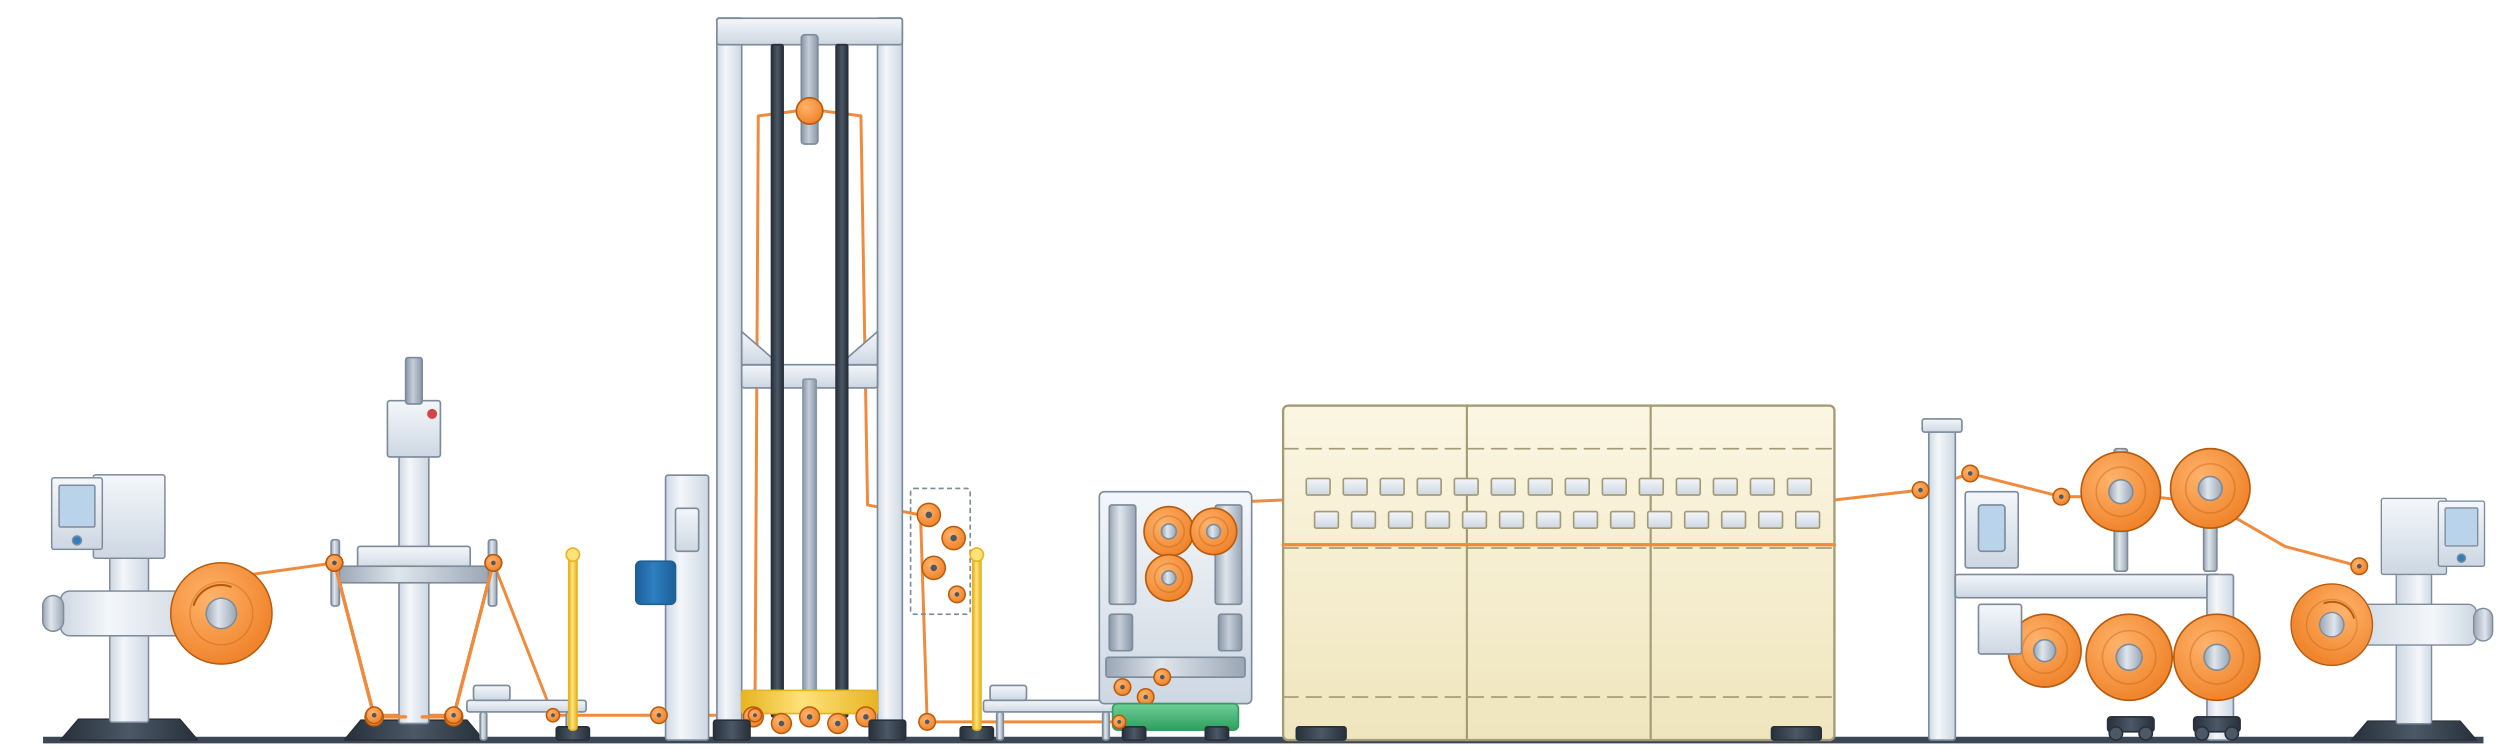
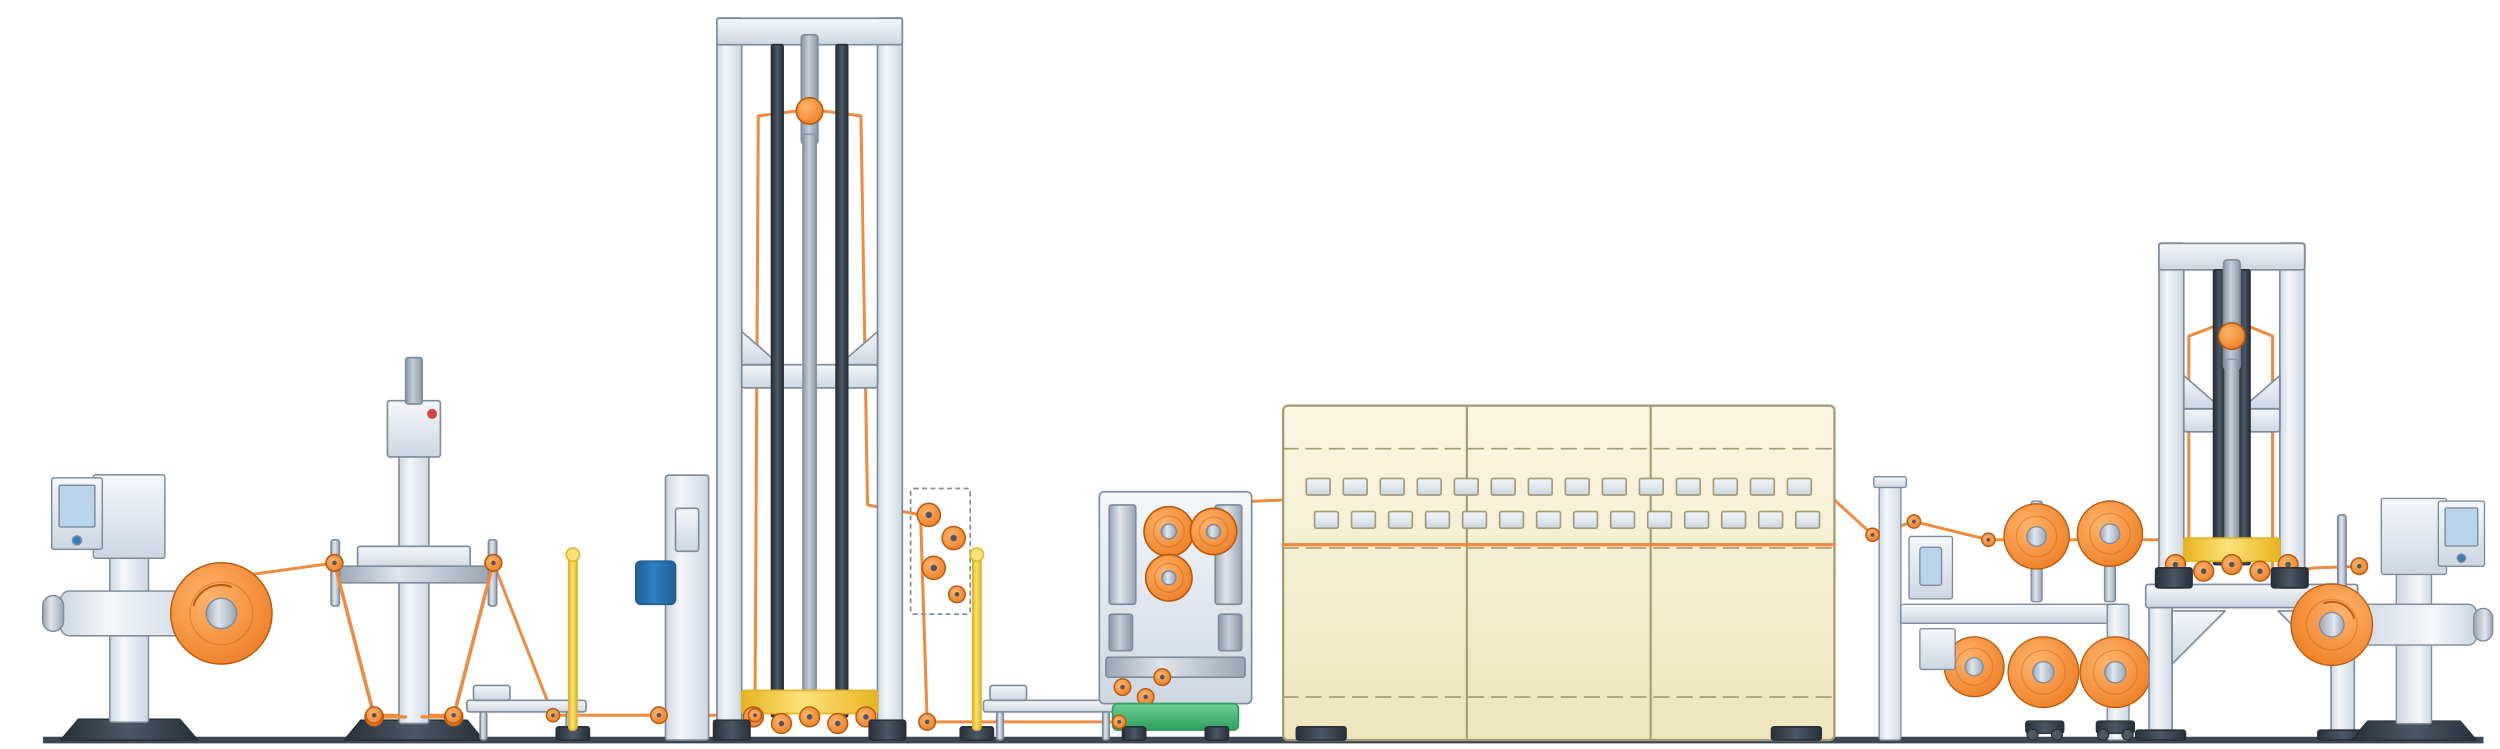
<svg xmlns="http://www.w3.org/2000/svg" viewBox="0 0 1510 452" width="1510" height="452">
  <defs>
    <linearGradient id="gBody" x1="0" y1="0" x2="0" y2="1">
      <stop offset="0" stop-color="#f4f7fa" />
      <stop offset="1" stop-color="#cdd7e2" />
    </linearGradient>
    <linearGradient id="gBodyH" x1="0" y1="0" x2="1" y2="0">
      <stop offset="0" stop-color="#cdd7e2" />
      <stop offset="0.35" stop-color="#f4f7fa" />
      <stop offset="1" stop-color="#cdd7e2" />
    </linearGradient>
    <linearGradient id="gSteel" x1="0" y1="0" x2="1" y2="0">
      <stop offset="0" stop-color="#9aa6b4" />
      <stop offset="0.4" stop-color="#dfe5ec" />
      <stop offset="1" stop-color="#9aa6b4" />
    </linearGradient>
    <linearGradient id="gRam" x1="0" y1="0" x2="1" y2="0">
      <stop offset="0" stop-color="#8896a6" />
      <stop offset="0.45" stop-color="#c5ced8" />
      <stop offset="1" stop-color="#8896a6" />
    </linearGradient>
    <linearGradient id="gDark" x1="0" y1="0" x2="1" y2="0">
      <stop offset="0" stop-color="#27303a" />
      <stop offset="0.5" stop-color="#4b5866" />
      <stop offset="1" stop-color="#27303a" />
    </linearGradient>
    <linearGradient id="gOven" x1="0" y1="0" x2="0" y2="1">
      <stop offset="0" stop-color="#fbf6e2" />
      <stop offset="1" stop-color="#efe5bd" />
    </linearGradient>
    <linearGradient id="gYellow" x1="0" y1="0" x2="1" y2="0">
      <stop offset="0" stop-color="#e6b422" />
      <stop offset="0.45" stop-color="#ffe27a" />
      <stop offset="1" stop-color="#e6b422" />
    </linearGradient>
    <linearGradient id="gGreen" x1="0" y1="0" x2="0" y2="1">
      <stop offset="0" stop-color="#6fcf97" />
      <stop offset="1" stop-color="#2f9e5f" />
    </linearGradient>
    <linearGradient id="gBlue" x1="0" y1="0" x2="1" y2="0">
      <stop offset="0" stop-color="#1d5f98" />
      <stop offset="0.45" stop-color="#2f7fc1" />
      <stop offset="1" stop-color="#1d5f98" />
    </linearGradient>
    <radialGradient id="gFab" cx="0.38" cy="0.35" r="0.8">
      <stop offset="0" stop-color="#ffb36b" />
      <stop offset="1" stop-color="#ec7a1e" />
    </radialGradient>
  </defs>
  <line x1="26" y1="447" x2="1500" y2="447" stroke="#3c4754" stroke-width="4" stroke-linecap="butt" />
  <polyline points="130,350 202,340 226,432 274,432 298,340" fill="none" stroke="#f08a3c" stroke-width="1.8" stroke-linejoin="round" stroke-linecap="round" />
  <polyline points="298,340 334,432 398,432 456,432" fill="none" stroke="#f08a3c" stroke-width="1.8" stroke-linejoin="round" stroke-linecap="round" />
  <polyline points="456,432 458,70 489,66 520,70 524,305 556,311 560,436" fill="none" stroke="#f08a3c" stroke-width="1.8" stroke-linejoin="round" stroke-linecap="round" />
  <polyline points="560,436 636,436 676,436 690,334 712,334" fill="none" stroke="#f08a3c" stroke-width="1.8" stroke-linejoin="round" stroke-linecap="round" />
-   <polyline points="728,304 775,302 1108,302 1160,296 1190,286 1245,300 1300,300" fill="none" stroke="#f08a3c" stroke-width="1.8" stroke-linejoin="round" stroke-linecap="round" />
-   <polyline points="1300,300 1335,304 1380,330 1425,342" fill="none" stroke="#f08a3c" stroke-width="1.8" stroke-linejoin="round" stroke-linecap="round" />
+   <polyline points="728,304 775,302 1108,302 1131,323 1156,315 1201,326 1250,326 1322.04,326" fill="none" stroke="#f08a3c" stroke-width="1.8" stroke-linejoin="round" stroke-linecap="round" />
+   <polyline points="1322.04,326 1322.04,203 1348,193 1372.64,203 1372.64,347 1398,343 1425,342" fill="none" stroke="#f08a3c" stroke-width="1.8" stroke-linejoin="round" stroke-linecap="round" />
  <g transform="translate(78 447) scale(0.9 0.9)">
    <polygon points="-46,0 -34,-14 34,-14 46,0" fill="url(#gDark)" stroke="#27303a" stroke-width="1" stroke-linejoin="round" />
    <rect x="-13" y="-170" width="26" height="158" rx="1.5" fill="url(#gBodyH)" stroke="#7d8b9b" stroke-width="1" />
    <rect x="-24" y="-178" width="48" height="56" rx="1.5" fill="url(#gBody)" stroke="#7d8b9b" stroke-width="1" />
    <rect x="-52" y="-176" width="34" height="48" rx="1.5" fill="url(#gBody)" stroke="#7d8b9b" stroke-width="1" />
    <rect x="-47" y="-171" width="24" height="28" rx="1" fill="#b9d4ea" stroke="#7d8b9b" stroke-width="1" />
    <circle cx="-35" cy="-134" r="3" fill="#2f7fc1" stroke="#7d8b9b" stroke-width="1" />
    <rect x="-46" y="-100" width="92" height="30" rx="6" fill="url(#gBodyH)" stroke="#7d8b9b" stroke-width="1" />
    <rect x="-58" y="-97" width="14" height="24" rx="7" fill="url(#gSteel)" stroke="#7d8b9b" stroke-width="1" />
    <rect x="44" y="-97" width="14" height="24" rx="7" fill="url(#gSteel)" stroke="#7d8b9b" stroke-width="1" />
    <circle cx="61.9" cy="-85" r="34" fill="url(#gFab)" stroke="#b85a0c" stroke-width="1" />
    <circle cx="61.9" cy="-85" r="21.08" fill="none" stroke="#b85a0c" stroke-opacity="0.35" stroke-width="1" />
    <circle cx="61.9" cy="-85" r="10.2" fill="url(#gSteel)" stroke="#7d8b9b" stroke-width="1" />
    <path d="M 43.2 -90.1 A 19.04 19.04 0 0 1 68.7 -102.68" fill="none" stroke="#b85a0c" stroke-width="1.4" marker-end="url(#none)" />
  </g>
  <g transform="translate(250 447) scale(1 1)">
    <polygon points="-42,0 -32,-12 32,-12 42,0" fill="url(#gDark)" stroke="#27303a" stroke-width="1" stroke-linejoin="round" />
    <rect x="-9" y="-187" width="18" height="177" rx="1.5" fill="url(#gBodyH)" stroke="#7d8b9b" stroke-width="1" />
    <rect x="-16" y="-205" width="32" height="34" rx="1.5" fill="url(#gBody)" stroke="#7d8b9b" stroke-width="1" />
    <rect x="-5" y="-231" width="10" height="28" rx="1.5" fill="url(#gRam)" stroke="#7d8b9b" stroke-width="1" />
    <rect x="-34" y="-117" width="68" height="14" rx="1.5" fill="url(#gBody)" stroke="#7d8b9b" stroke-width="1" />
    <rect x="-46" y="-105" width="92" height="10" rx="2" fill="url(#gSteel)" stroke="#7d8b9b" stroke-width="1" />
    <circle cx="11" cy="-197" r="2.5" fill="#d64545" stroke="#d64545" stroke-width="1" />
    <rect x="-50" y="-121" width="5" height="40" rx="1.5" fill="url(#gSteel)" stroke="#7d8b9b" stroke-width="1" />
    <rect x="45" y="-121" width="5" height="40" rx="1.5" fill="url(#gSteel)" stroke="#7d8b9b" stroke-width="1" />
    <polyline points="-48,-107 -24,-14 -5,-14" fill="none" stroke="#f08a3c" stroke-width="2" stroke-linejoin="round" stroke-linecap="round" />
    <polyline points="5,-14 24,-14 48,-107" fill="none" stroke="#f08a3c" stroke-width="2" stroke-linejoin="round" stroke-linecap="round" />
    <circle cx="-48" cy="-107" r="5" fill="url(#gFab)" stroke="#b85a0c" stroke-width="0.9" />
    <circle cx="-48" cy="-107" r="1.4" fill="#4b5866" />
    <circle cx="48" cy="-107" r="5" fill="url(#gFab)" stroke="#b85a0c" stroke-width="0.9" />
    <circle cx="48" cy="-107" r="1.4" fill="#4b5866" />
    <circle cx="-24" cy="-14" r="5.5" fill="url(#gFab)" stroke="#b85a0c" stroke-width="0.9" />
    <circle cx="-24" cy="-14" r="1.54" fill="#4b5866" />
    <circle cx="24" cy="-14" r="5.5" fill="url(#gFab)" stroke="#b85a0c" stroke-width="0.9" />
    <circle cx="24" cy="-14" r="1.54" fill="#4b5866" />
  </g>
  <g transform="translate(318 447) scale(1 1)">
    <rect x="-36" y="-24" width="72" height="7" rx="1.5" fill="url(#gBody)" stroke="#7d8b9b" stroke-width="1" />
    <rect x="-28" y="-17" width="4" height="17" rx="1.5" fill="url(#gSteel)" stroke="#7d8b9b" stroke-width="1" />
    <rect x="24" y="-17" width="4" height="17" rx="1.5" fill="url(#gSteel)" stroke="#7d8b9b" stroke-width="1" />
    <rect x="-32" y="-33" width="22" height="9" rx="1.5" fill="url(#gBody)" stroke="#7d8b9b" stroke-width="1" />
  </g>
  <g transform="translate(346 447) scale(1 1)">
    <rect x="-10" y="-8" width="20" height="8" rx="1.5" fill="url(#gDark)" stroke="#27303a" stroke-width="1" />
    <rect x="-2.5" y="-112" width="5" height="106" rx="2" fill="url(#gYellow)" stroke="#e6b422" stroke-width="1" />
    <circle cx="0" cy="-112" r="4" fill="#ffe27a" stroke="#e6b422" stroke-width="1" />
  </g>
  <rect x="402" y="287" width="26" height="160" rx="1.5" fill="url(#gBodyH)" stroke="#7d8b9b" stroke-width="1" />
  <rect x="384" y="339" width="24" height="26" rx="3" fill="url(#gBlue)" stroke="#1d5f98" stroke-width="1" />
  <rect x="408" y="307" width="14" height="26" rx="1.5" fill="url(#gBody)" stroke="#7d8b9b" stroke-width="1" />
  <g transform="translate(489 447) scale(1 1)">
    <rect x="-56" y="-436" width="15" height="436" rx="1" fill="url(#gBodyH)" stroke="#7d8b9b" stroke-width="1" />
    <rect x="41" y="-436" width="15" height="436" rx="1" fill="url(#gBodyH)" stroke="#7d8b9b" stroke-width="1" />
    <rect x="-56" y="-436" width="112" height="16" rx="1.5" fill="url(#gBody)" stroke="#7d8b9b" stroke-width="1" />
    <rect x="-41" y="-226.72" width="82" height="14" rx="1.5" fill="url(#gBody)" stroke="#7d8b9b" stroke-width="1" />
    <polygon points="-41,-226.72 -41,-246.72 -18,-226.72" fill="url(#gBody)" stroke="#7d8b9b" stroke-width="1" stroke-linejoin="round" />
    <polygon points="41,-226.72 41,-246.72 18,-226.72" fill="url(#gBody)" stroke="#7d8b9b" stroke-width="1" stroke-linejoin="round" />
    <rect x="-23" y="-420" width="7" height="406" rx="1" fill="url(#gDark)" stroke="#27303a" stroke-width="1" />
    <rect x="16" y="-420" width="7" height="406" rx="1" fill="url(#gDark)" stroke="#27303a" stroke-width="1" />
    <rect x="-5" y="-426" width="10" height="66" rx="2" fill="url(#gRam)" stroke="#7d8b9b" stroke-width="1" />
-     <rect x="-4" y="-218" width="8" height="194" rx="1" fill="url(#gRam)" stroke="#8896a6" stroke-width="1" />
+     <rect x="-4" y="-366" width="8" height="342" rx="1" fill="url(#gRam)" stroke="#8896a6" stroke-width="1" />
    <circle cx="0" cy="-380" r="8" fill="url(#gFab)" stroke="#b85a0c" stroke-width="1" />
    <rect x="-41" y="-30" width="82" height="14" rx="1.5" fill="url(#gYellow)" stroke="#e6b422" stroke-width="1" />
    <circle cx="-34" cy="-14" r="6" fill="url(#gFab)" stroke="#b85a0c" stroke-width="0.9" />
    <circle cx="-34" cy="-14" r="1.68" fill="#4b5866" />
    <circle cx="-17" cy="-10" r="6" fill="url(#gFab)" stroke="#b85a0c" stroke-width="0.9" />
    <circle cx="-17" cy="-10" r="1.68" fill="#4b5866" />
    <circle cx="0" cy="-14" r="6" fill="url(#gFab)" stroke="#b85a0c" stroke-width="0.9" />
    <circle cx="0" cy="-14" r="1.68" fill="#4b5866" />
    <circle cx="17" cy="-10" r="6" fill="url(#gFab)" stroke="#b85a0c" stroke-width="0.9" />
    <circle cx="17" cy="-10" r="1.68" fill="#4b5866" />
    <circle cx="34" cy="-14" r="6" fill="url(#gFab)" stroke="#b85a0c" stroke-width="0.9" />
    <circle cx="34" cy="-14" r="1.68" fill="#4b5866" />
    <rect x="-58" y="-12" width="22" height="12" rx="1.5" fill="url(#gDark)" stroke="#27303a" stroke-width="1" />
    <rect x="36" y="-12" width="22" height="12" rx="1.5" fill="url(#gDark)" stroke="#27303a" stroke-width="1" />
  </g>
  <g transform="translate(550 371) scale(1 1)">
    <rect x="0" y="-76" width="36" height="76" rx="2" fill="none" stroke="#7d8b9b" stroke-width="1" stroke-dasharray="3 2" />
    <circle cx="11" cy="-60" r="7" fill="url(#gFab)" stroke="#b85a0c" stroke-width="0.9" />
    <circle cx="11" cy="-60" r="1.96" fill="#4b5866" />
    <circle cx="26" cy="-46" r="7" fill="url(#gFab)" stroke="#b85a0c" stroke-width="0.9" />
    <circle cx="26" cy="-46" r="1.96" fill="#4b5866" />
    <circle cx="14" cy="-28" r="7" fill="url(#gFab)" stroke="#b85a0c" stroke-width="0.9" />
    <circle cx="14" cy="-28" r="1.96" fill="#4b5866" />
    <circle cx="28" cy="-12" r="5" fill="url(#gFab)" stroke="#b85a0c" stroke-width="0.9" />
    <circle cx="28" cy="-12" r="1.4" fill="#4b5866" />
  </g>
  <g transform="translate(590 447) scale(1 1)">
    <rect x="-10" y="-8" width="20" height="8" rx="1.5" fill="url(#gDark)" stroke="#27303a" stroke-width="1" />
    <rect x="-2.5" y="-112" width="5" height="106" rx="2" fill="url(#gYellow)" stroke="#e6b422" stroke-width="1" />
    <circle cx="0" cy="-112" r="4" fill="#ffe27a" stroke="#e6b422" stroke-width="1" />
  </g>
  <g transform="translate(636 447) scale(1 1)">
    <rect x="-42" y="-24" width="84" height="7" rx="1.5" fill="url(#gBody)" stroke="#7d8b9b" stroke-width="1" />
    <rect x="-34" y="-17" width="4" height="17" rx="1.5" fill="url(#gSteel)" stroke="#7d8b9b" stroke-width="1" />
    <rect x="30" y="-17" width="4" height="17" rx="1.5" fill="url(#gSteel)" stroke="#7d8b9b" stroke-width="1" />
    <rect x="-38" y="-33" width="22" height="9" rx="1.5" fill="url(#gBody)" stroke="#7d8b9b" stroke-width="1" />
  </g>
  <g transform="translate(710 447) scale(1 1)">
    <rect x="-46" y="-150" width="92" height="128" rx="3" fill="url(#gBody)" stroke="#7d8b9b" stroke-width="1" />
    <rect x="-40" y="-142" width="16" height="60" rx="1.5" fill="url(#gSteel)" stroke="#7d8b9b" stroke-width="1" />
    <rect x="24" y="-142" width="16" height="60" rx="1.5" fill="url(#gSteel)" stroke="#7d8b9b" stroke-width="1" />
    <rect x="-40" y="-76" width="14" height="22" rx="1.5" fill="url(#gRam)" stroke="#7d8b9b" stroke-width="1" />
    <rect x="26" y="-76" width="14" height="22" rx="1.5" fill="url(#gRam)" stroke="#7d8b9b" stroke-width="1" />
    <circle cx="-4" cy="-126" r="15" fill="url(#gFab)" stroke="#b85a0c" stroke-width="1" />
    <circle cx="-4" cy="-126" r="9.3" fill="none" stroke="#b85a0c" stroke-opacity="0.35" stroke-width="1" />
    <circle cx="-4" cy="-126" r="4.5" fill="url(#gSteel)" stroke="#7d8b9b" stroke-width="1" />
    <circle cx="23" cy="-126" r="14" fill="url(#gFab)" stroke="#b85a0c" stroke-width="1" />
    <circle cx="23" cy="-126" r="8.68" fill="none" stroke="#b85a0c" stroke-opacity="0.35" stroke-width="1" />
    <circle cx="23" cy="-126" r="4.2" fill="url(#gSteel)" stroke="#7d8b9b" stroke-width="1" />
    <circle cx="-4" cy="-98" r="14" fill="url(#gFab)" stroke="#b85a0c" stroke-width="1" />
    <circle cx="-4" cy="-98" r="8.68" fill="none" stroke="#b85a0c" stroke-opacity="0.35" stroke-width="1" />
    <circle cx="-4" cy="-98" r="4.2" fill="url(#gSteel)" stroke="#7d8b9b" stroke-width="1" />
    <rect x="-42" y="-50" width="84" height="12" rx="1.5" fill="url(#gSteel)" stroke="#7d8b9b" stroke-width="1" />
    <circle cx="-32" cy="-32" r="5" fill="url(#gFab)" stroke="#b85a0c" stroke-width="0.9" />
    <circle cx="-32" cy="-32" r="1.4" fill="#4b5866" />
    <circle cx="-18" cy="-26" r="5" fill="url(#gFab)" stroke="#b85a0c" stroke-width="0.9" />
    <circle cx="-18" cy="-26" r="1.4" fill="#4b5866" />
    <circle cx="-8" cy="-38" r="5" fill="url(#gFab)" stroke="#b85a0c" stroke-width="0.9" />
    <circle cx="-8" cy="-38" r="1.4" fill="#4b5866" />
    <rect x="-38" y="-22" width="76" height="16" rx="3" fill="url(#gGreen)" stroke="#2f9e5f" stroke-width="1" />
    <rect x="-32" y="-8" width="14" height="8" rx="1.5" fill="url(#gDark)" stroke="#27303a" stroke-width="1" />
    <rect x="18" y="-8" width="14" height="8" rx="1.5" fill="url(#gDark)" stroke="#27303a" stroke-width="1" />
  </g>
  <g transform="translate(775 447) scale(1 1)">
    <rect x="0" y="-202" width="333" height="202" rx="3" fill="url(#gOven)" stroke="#a39a76" stroke-width="1.4" />
    <line x1="111" y1="-202" x2="111" y2="0" stroke="#a39a76" stroke-width="1.3" stroke-linecap="round" />
    <line x1="222" y1="-202" x2="222" y2="0" stroke="#a39a76" stroke-width="1.3" stroke-linecap="round" />
    <line x1="0" y1="-176" x2="333" y2="-176" stroke="#a39a76" stroke-width="1" stroke-linecap="round" stroke-dasharray="9 5" />
    <rect x="14" y="-158" width="14.357" height="10" rx="1" fill="url(#gBody)" stroke="#a39a76" stroke-width="1" />
    <rect x="19" y="-138" width="14.357" height="10" rx="1" fill="url(#gBody)" stroke="#a39a76" stroke-width="1" />
    <rect x="36.357" y="-158" width="14.357" height="10" rx="1" fill="url(#gBody)" stroke="#a39a76" stroke-width="1" />
    <rect x="41.357" y="-138" width="14.357" height="10" rx="1" fill="url(#gBody)" stroke="#a39a76" stroke-width="1" />
    <rect x="58.714" y="-158" width="14.357" height="10" rx="1" fill="url(#gBody)" stroke="#a39a76" stroke-width="1" />
    <rect x="63.714" y="-138" width="14.357" height="10" rx="1" fill="url(#gBody)" stroke="#a39a76" stroke-width="1" />
    <rect x="81.071" y="-158" width="14.357" height="10" rx="1" fill="url(#gBody)" stroke="#a39a76" stroke-width="1" />
    <rect x="86.071" y="-138" width="14.357" height="10" rx="1" fill="url(#gBody)" stroke="#a39a76" stroke-width="1" />
    <rect x="103.429" y="-158" width="14.357" height="10" rx="1" fill="url(#gBody)" stroke="#a39a76" stroke-width="1" />
    <rect x="108.429" y="-138" width="14.357" height="10" rx="1" fill="url(#gBody)" stroke="#a39a76" stroke-width="1" />
    <rect x="125.786" y="-158" width="14.357" height="10" rx="1" fill="url(#gBody)" stroke="#a39a76" stroke-width="1" />
    <rect x="130.786" y="-138" width="14.357" height="10" rx="1" fill="url(#gBody)" stroke="#a39a76" stroke-width="1" />
    <rect x="148.143" y="-158" width="14.357" height="10" rx="1" fill="url(#gBody)" stroke="#a39a76" stroke-width="1" />
    <rect x="153.143" y="-138" width="14.357" height="10" rx="1" fill="url(#gBody)" stroke="#a39a76" stroke-width="1" />
    <rect x="170.5" y="-158" width="14.357" height="10" rx="1" fill="url(#gBody)" stroke="#a39a76" stroke-width="1" />
    <rect x="175.5" y="-138" width="14.357" height="10" rx="1" fill="url(#gBody)" stroke="#a39a76" stroke-width="1" />
    <rect x="192.857" y="-158" width="14.357" height="10" rx="1" fill="url(#gBody)" stroke="#a39a76" stroke-width="1" />
    <rect x="197.857" y="-138" width="14.357" height="10" rx="1" fill="url(#gBody)" stroke="#a39a76" stroke-width="1" />
    <rect x="215.214" y="-158" width="14.357" height="10" rx="1" fill="url(#gBody)" stroke="#a39a76" stroke-width="1" />
    <rect x="220.214" y="-138" width="14.357" height="10" rx="1" fill="url(#gBody)" stroke="#a39a76" stroke-width="1" />
    <rect x="237.571" y="-158" width="14.357" height="10" rx="1" fill="url(#gBody)" stroke="#a39a76" stroke-width="1" />
    <rect x="242.571" y="-138" width="14.357" height="10" rx="1" fill="url(#gBody)" stroke="#a39a76" stroke-width="1" />
    <rect x="259.929" y="-158" width="14.357" height="10" rx="1" fill="url(#gBody)" stroke="#a39a76" stroke-width="1" />
    <rect x="264.929" y="-138" width="14.357" height="10" rx="1" fill="url(#gBody)" stroke="#a39a76" stroke-width="1" />
    <rect x="282.286" y="-158" width="14.357" height="10" rx="1" fill="url(#gBody)" stroke="#a39a76" stroke-width="1" />
    <rect x="287.286" y="-138" width="14.357" height="10" rx="1" fill="url(#gBody)" stroke="#a39a76" stroke-width="1" />
    <rect x="304.643" y="-158" width="14.357" height="10" rx="1" fill="url(#gBody)" stroke="#a39a76" stroke-width="1" />
    <rect x="309.643" y="-138" width="14.357" height="10" rx="1" fill="url(#gBody)" stroke="#a39a76" stroke-width="1" />
    <line x1="0" y1="-116" x2="333" y2="-116" stroke="#a39a76" stroke-width="1" stroke-linecap="round" stroke-dasharray="9 5" />
    <line x1="0" y1="-118" x2="333" y2="-118" stroke="#f08a3c" stroke-width="2" stroke-linecap="round" />
    <line x1="0" y1="-26" x2="333" y2="-26" stroke="#a39a76" stroke-width="1" stroke-linecap="round" stroke-dasharray="9 5" />
    <rect x="8" y="-8" width="30" height="8" rx="1.5" fill="url(#gDark)" stroke="#27303a" stroke-width="1" />
    <rect x="295" y="-8" width="30" height="8" rx="1.5" fill="url(#gDark)" stroke="#27303a" stroke-width="1" />
  </g>
-   <g transform="translate(1165 447) scale(1 1)">
+   <g transform="translate(1135 447) scale(0.82 0.82)">
    <rect x="0" y="-190" width="16" height="190" rx="1.5" fill="url(#gBodyH)" stroke="#7d8b9b" stroke-width="1" />
    <rect x="-4" y="-194" width="24" height="8" rx="1.5" fill="url(#gBody)" stroke="#7d8b9b" stroke-width="1" />
    <rect x="16" y="-100" width="160" height="14" rx="1.5" fill="url(#gBody)" stroke="#7d8b9b" stroke-width="1" />
    <rect x="168" y="-100" width="16" height="100" rx="1.5" fill="url(#gBodyH)" stroke="#7d8b9b" stroke-width="1" />
    <rect x="112" y="-176" width="8" height="74" rx="1.5" fill="url(#gSteel)" stroke="#7d8b9b" stroke-width="1" />
    <rect x="166" y="-176" width="8" height="74" rx="1.5" fill="url(#gSteel)" stroke="#7d8b9b" stroke-width="1" />
    <circle cx="116" cy="-150" r="24" fill="url(#gFab)" stroke="#b85a0c" stroke-width="1" />
    <circle cx="116" cy="-150" r="14.88" fill="none" stroke="#b85a0c" stroke-opacity="0.35" stroke-width="1" />
    <circle cx="116" cy="-150" r="7.2" fill="url(#gSteel)" stroke="#7d8b9b" stroke-width="1" />
    <circle cx="170" cy="-152" r="24" fill="url(#gFab)" stroke="#b85a0c" stroke-width="1" />
    <circle cx="170" cy="-152" r="14.88" fill="none" stroke="#b85a0c" stroke-opacity="0.35" stroke-width="1" />
    <circle cx="170" cy="-152" r="7.2" fill="url(#gSteel)" stroke="#7d8b9b" stroke-width="1" />
    <circle cx="70" cy="-54" r="22" fill="url(#gFab)" stroke="#b85a0c" stroke-width="1" />
    <circle cx="70" cy="-54" r="13.64" fill="none" stroke="#b85a0c" stroke-opacity="0.35" stroke-width="1" />
    <circle cx="70" cy="-54" r="6.6" fill="url(#gSteel)" stroke="#7d8b9b" stroke-width="1" />
    <circle cx="121" cy="-50" r="26" fill="url(#gFab)" stroke="#b85a0c" stroke-width="1" />
    <circle cx="121" cy="-50" r="16.12" fill="none" stroke="#b85a0c" stroke-opacity="0.35" stroke-width="1" />
    <circle cx="121" cy="-50" r="7.8" fill="url(#gSteel)" stroke="#7d8b9b" stroke-width="1" />
    <circle cx="174" cy="-50" r="26" fill="url(#gFab)" stroke="#b85a0c" stroke-width="1" />
    <circle cx="174" cy="-50" r="16.12" fill="none" stroke="#b85a0c" stroke-opacity="0.35" stroke-width="1" />
    <circle cx="174" cy="-50" r="7.8" fill="url(#gSteel)" stroke="#7d8b9b" stroke-width="1" />
    <rect x="108" y="-14" width="28" height="9" rx="2" fill="url(#gDark)" stroke="#27303a" stroke-width="1" />
    <circle cx="113" cy="-4" r="4" fill="#4b5866" stroke="#27303a" stroke-width="1" />
    <circle cx="131" cy="-4" r="4" fill="#4b5866" stroke="#27303a" stroke-width="1" />
    <rect x="160" y="-14" width="28" height="9" rx="2" fill="url(#gDark)" stroke="#27303a" stroke-width="1" />
    <circle cx="165" cy="-4" r="4" fill="#4b5866" stroke="#27303a" stroke-width="1" />
    <circle cx="183" cy="-4" r="4" fill="#4b5866" stroke="#27303a" stroke-width="1" />
    <rect x="22" y="-150" width="32" height="46" rx="1.5" fill="url(#gBody)" stroke="#7d8b9b" stroke-width="1" />
    <rect x="30" y="-142" width="16" height="28" rx="2" fill="#b9d4ea" stroke="#7d8b9b" stroke-width="1" />
    <rect x="30" y="-82" width="26" height="30" rx="1.5" fill="url(#gBody)" stroke="#7d8b9b" stroke-width="1" />
  </g>
+   <g transform="translate(1296 447) scale(1 1)">
+     <rect x="2" y="-92" width="14" height="92" rx="1.5" fill="url(#gBodyH)" stroke="#7d8b9b" stroke-width="1" />
+     <rect x="112" y="-92" width="14" height="92" rx="1.5" fill="url(#gBodyH)" stroke="#7d8b9b" stroke-width="1" />
+     <polygon points="16,-78 16,-46 48,-78" fill="url(#gBody)" stroke="#7d8b9b" stroke-width="1" stroke-linejoin="round" />
+     <polygon points="112,-78 112,-46 80,-78" fill="url(#gBody)" stroke="#7d8b9b" stroke-width="1" stroke-linejoin="round" />
+     <rect x="0" y="-94" width="128" height="14" rx="1.5" fill="url(#gBody)" stroke="#7d8b9b" stroke-width="1" />
+     <rect x="116" y="-136" width="5" height="44" rx="1.5" fill="url(#gSteel)" stroke="#7d8b9b" stroke-width="1" />
+     <rect x="-6" y="-6" width="30" height="6" rx="1.5" fill="url(#gDark)" stroke="#27303a" stroke-width="1" />
+     <rect x="104" y="-6" width="30" height="6" rx="1.5" fill="url(#gDark)" stroke="#27303a" stroke-width="1" />
+   </g>
+   <g transform="translate(1348 355) scale(1 1)">
+     <rect x="-44" y="-208" width="15" height="208" rx="1" fill="url(#gBodyH)" stroke="#7d8b9b" stroke-width="1" />
+     <rect x="29" y="-208" width="15" height="208" rx="1" fill="url(#gBodyH)" stroke="#7d8b9b" stroke-width="1" />
+     <rect x="-44" y="-208" width="88" height="16" rx="1.5" fill="url(#gBody)" stroke="#7d8b9b" stroke-width="1" />
+     <rect x="-29" y="-108.16" width="58" height="14" rx="1.5" fill="url(#gBody)" stroke="#7d8b9b" stroke-width="1" />
+     <polygon points="-29,-108.16 -29,-128.16 -6,-108.16" fill="url(#gBody)" stroke="#7d8b9b" stroke-width="1" stroke-linejoin="round" />
+     <polygon points="29,-108.16 29,-128.16 6,-108.16" fill="url(#gBody)" stroke="#7d8b9b" stroke-width="1" stroke-linejoin="round" />
+     <rect x="-11" y="-192" width="7" height="178" rx="1" fill="url(#gDark)" stroke="#27303a" stroke-width="1" />
+     <rect x="4" y="-192" width="7" height="178" rx="1" fill="url(#gDark)" stroke="#27303a" stroke-width="1" />
+     <rect x="-5" y="-198" width="10" height="66" rx="2" fill="url(#gRam)" stroke="#7d8b9b" stroke-width="1" />
+     <rect x="-4" y="-138" width="8" height="114" rx="1" fill="url(#gRam)" stroke="#8896a6" stroke-width="1" />
+     <circle cx="0" cy="-152" r="8" fill="url(#gFab)" stroke="#b85a0c" stroke-width="1" />
+     <rect x="-29" y="-30" width="58" height="14" rx="1.5" fill="url(#gYellow)" stroke="#e6b422" stroke-width="1" />
+     <circle cx="-34" cy="-14" r="6" fill="url(#gFab)" stroke="#b85a0c" stroke-width="0.9" />
+     <circle cx="-34" cy="-14" r="1.68" fill="#4b5866" />
+     <circle cx="-17" cy="-10" r="6" fill="url(#gFab)" stroke="#b85a0c" stroke-width="0.9" />
+     <circle cx="-17" cy="-10" r="1.68" fill="#4b5866" />
+     <circle cx="0" cy="-14" r="6" fill="url(#gFab)" stroke="#b85a0c" stroke-width="0.9" />
+     <circle cx="0" cy="-14" r="1.68" fill="#4b5866" />
+     <circle cx="17" cy="-10" r="6" fill="url(#gFab)" stroke="#b85a0c" stroke-width="0.9" />
+     <circle cx="17" cy="-10" r="1.68" fill="#4b5866" />
+     <circle cx="34" cy="-14" r="6" fill="url(#gFab)" stroke="#b85a0c" stroke-width="0.9" />
+     <circle cx="34" cy="-14" r="1.68" fill="#4b5866" />
+     <rect x="-46" y="-12" width="22" height="12" rx="1.5" fill="url(#gDark)" stroke="#27303a" stroke-width="1" />
+     <rect x="24" y="-12" width="22" height="12" rx="1.5" fill="url(#gDark)" stroke="#27303a" stroke-width="1" />
+   </g>
  <g transform="translate(1458 447) scale(-0.82 0.82)">
    <polygon points="-46,0 -34,-14 34,-14 46,0" fill="url(#gDark)" stroke="#27303a" stroke-width="1" stroke-linejoin="round" />
    <rect x="-13" y="-170" width="26" height="158" rx="1.5" fill="url(#gBodyH)" stroke="#7d8b9b" stroke-width="1" />
    <rect x="-24" y="-178" width="48" height="56" rx="1.5" fill="url(#gBody)" stroke="#7d8b9b" stroke-width="1" />
    <rect x="-52" y="-176" width="34" height="48" rx="1.5" fill="url(#gBody)" stroke="#7d8b9b" stroke-width="1" />
    <rect x="-47" y="-171" width="24" height="28" rx="1" fill="#b9d4ea" stroke="#7d8b9b" stroke-width="1" />
    <circle cx="-35" cy="-134" r="3" fill="#2f7fc1" stroke="#7d8b9b" stroke-width="1" />
    <rect x="-46" y="-100" width="92" height="30" rx="6" fill="url(#gBodyH)" stroke="#7d8b9b" stroke-width="1" />
    <rect x="-58" y="-97" width="14" height="24" rx="7" fill="url(#gSteel)" stroke="#7d8b9b" stroke-width="1" />
    <rect x="44" y="-97" width="14" height="24" rx="7" fill="url(#gSteel)" stroke="#7d8b9b" stroke-width="1" />
    <circle cx="60.5" cy="-85" r="30" fill="url(#gFab)" stroke="#b85a0c" stroke-width="1" />
    <circle cx="60.5" cy="-85" r="18.6" fill="none" stroke="#b85a0c" stroke-opacity="0.35" stroke-width="1" />
    <circle cx="60.5" cy="-85" r="9" fill="url(#gSteel)" stroke="#7d8b9b" stroke-width="1" />
    <path d="M 44 -89.5 A 16.8 16.8 0 0 1 66.5 -100.6" fill="none" stroke="#b85a0c" stroke-width="1.4" marker-end="url(#none)" />
  </g>
  <circle cx="202" cy="340" r="5" fill="url(#gFab)" stroke="#b85a0c" stroke-width="0.9" />
  <circle cx="202" cy="340" r="1.4" fill="#4b5866" />
  <circle cx="298" cy="340" r="5" fill="url(#gFab)" stroke="#b85a0c" stroke-width="0.9" />
  <circle cx="298" cy="340" r="1.4" fill="#4b5866" />
  <circle cx="226" cy="432" r="5" fill="url(#gFab)" stroke="#b85a0c" stroke-width="0.9" />
  <circle cx="226" cy="432" r="1.4" fill="#4b5866" />
  <circle cx="274" cy="432" r="5" fill="url(#gFab)" stroke="#b85a0c" stroke-width="0.9" />
  <circle cx="274" cy="432" r="1.4" fill="#4b5866" />
  <circle cx="334" cy="432" r="4" fill="url(#gFab)" stroke="#b85a0c" stroke-width="0.9" />
  <circle cx="334" cy="432" r="1.2" fill="#4b5866" />
  <circle cx="398" cy="432" r="5" fill="url(#gFab)" stroke="#b85a0c" stroke-width="0.9" />
  <circle cx="398" cy="432" r="1.4" fill="#4b5866" />
  <circle cx="456" cy="432" r="4" fill="url(#gFab)" stroke="#b85a0c" stroke-width="0.9" />
  <circle cx="456" cy="432" r="1.2" fill="#4b5866" />
  <circle cx="560" cy="436" r="5" fill="url(#gFab)" stroke="#b85a0c" stroke-width="0.9" />
  <circle cx="560" cy="436" r="1.4" fill="#4b5866" />
  <circle cx="676" cy="436" r="4" fill="url(#gFab)" stroke="#b85a0c" stroke-width="0.9" />
  <circle cx="676" cy="436" r="1.2" fill="#4b5866" />
-   <circle cx="1160" cy="296" r="5" fill="url(#gFab)" stroke="#b85a0c" stroke-width="0.9" />
-   <circle cx="1160" cy="296" r="1.4" fill="#4b5866" />
-   <circle cx="1190" cy="286" r="5" fill="url(#gFab)" stroke="#b85a0c" stroke-width="0.9" />
-   <circle cx="1190" cy="286" r="1.4" fill="#4b5866" />
-   <circle cx="1245" cy="300" r="5" fill="url(#gFab)" stroke="#b85a0c" stroke-width="0.9" />
-   <circle cx="1245" cy="300" r="1.4" fill="#4b5866" />
  <circle cx="1425" cy="342" r="5" fill="url(#gFab)" stroke="#b85a0c" stroke-width="0.9" />
  <circle cx="1425" cy="342" r="1.4" fill="#4b5866" />
+   <circle cx="1131" cy="323" r="4" fill="url(#gFab)" stroke="#b85a0c" stroke-width="0.9" />
+   <circle cx="1131" cy="323" r="1.2" fill="#4b5866" />
+   <circle cx="1156" cy="315" r="4" fill="url(#gFab)" stroke="#b85a0c" stroke-width="0.9" />
+   <circle cx="1156" cy="315" r="1.2" fill="#4b5866" />
+   <circle cx="1201" cy="326" r="4" fill="url(#gFab)" stroke="#b85a0c" stroke-width="0.9" />
+   <circle cx="1201" cy="326" r="1.2" fill="#4b5866" />
</svg>
